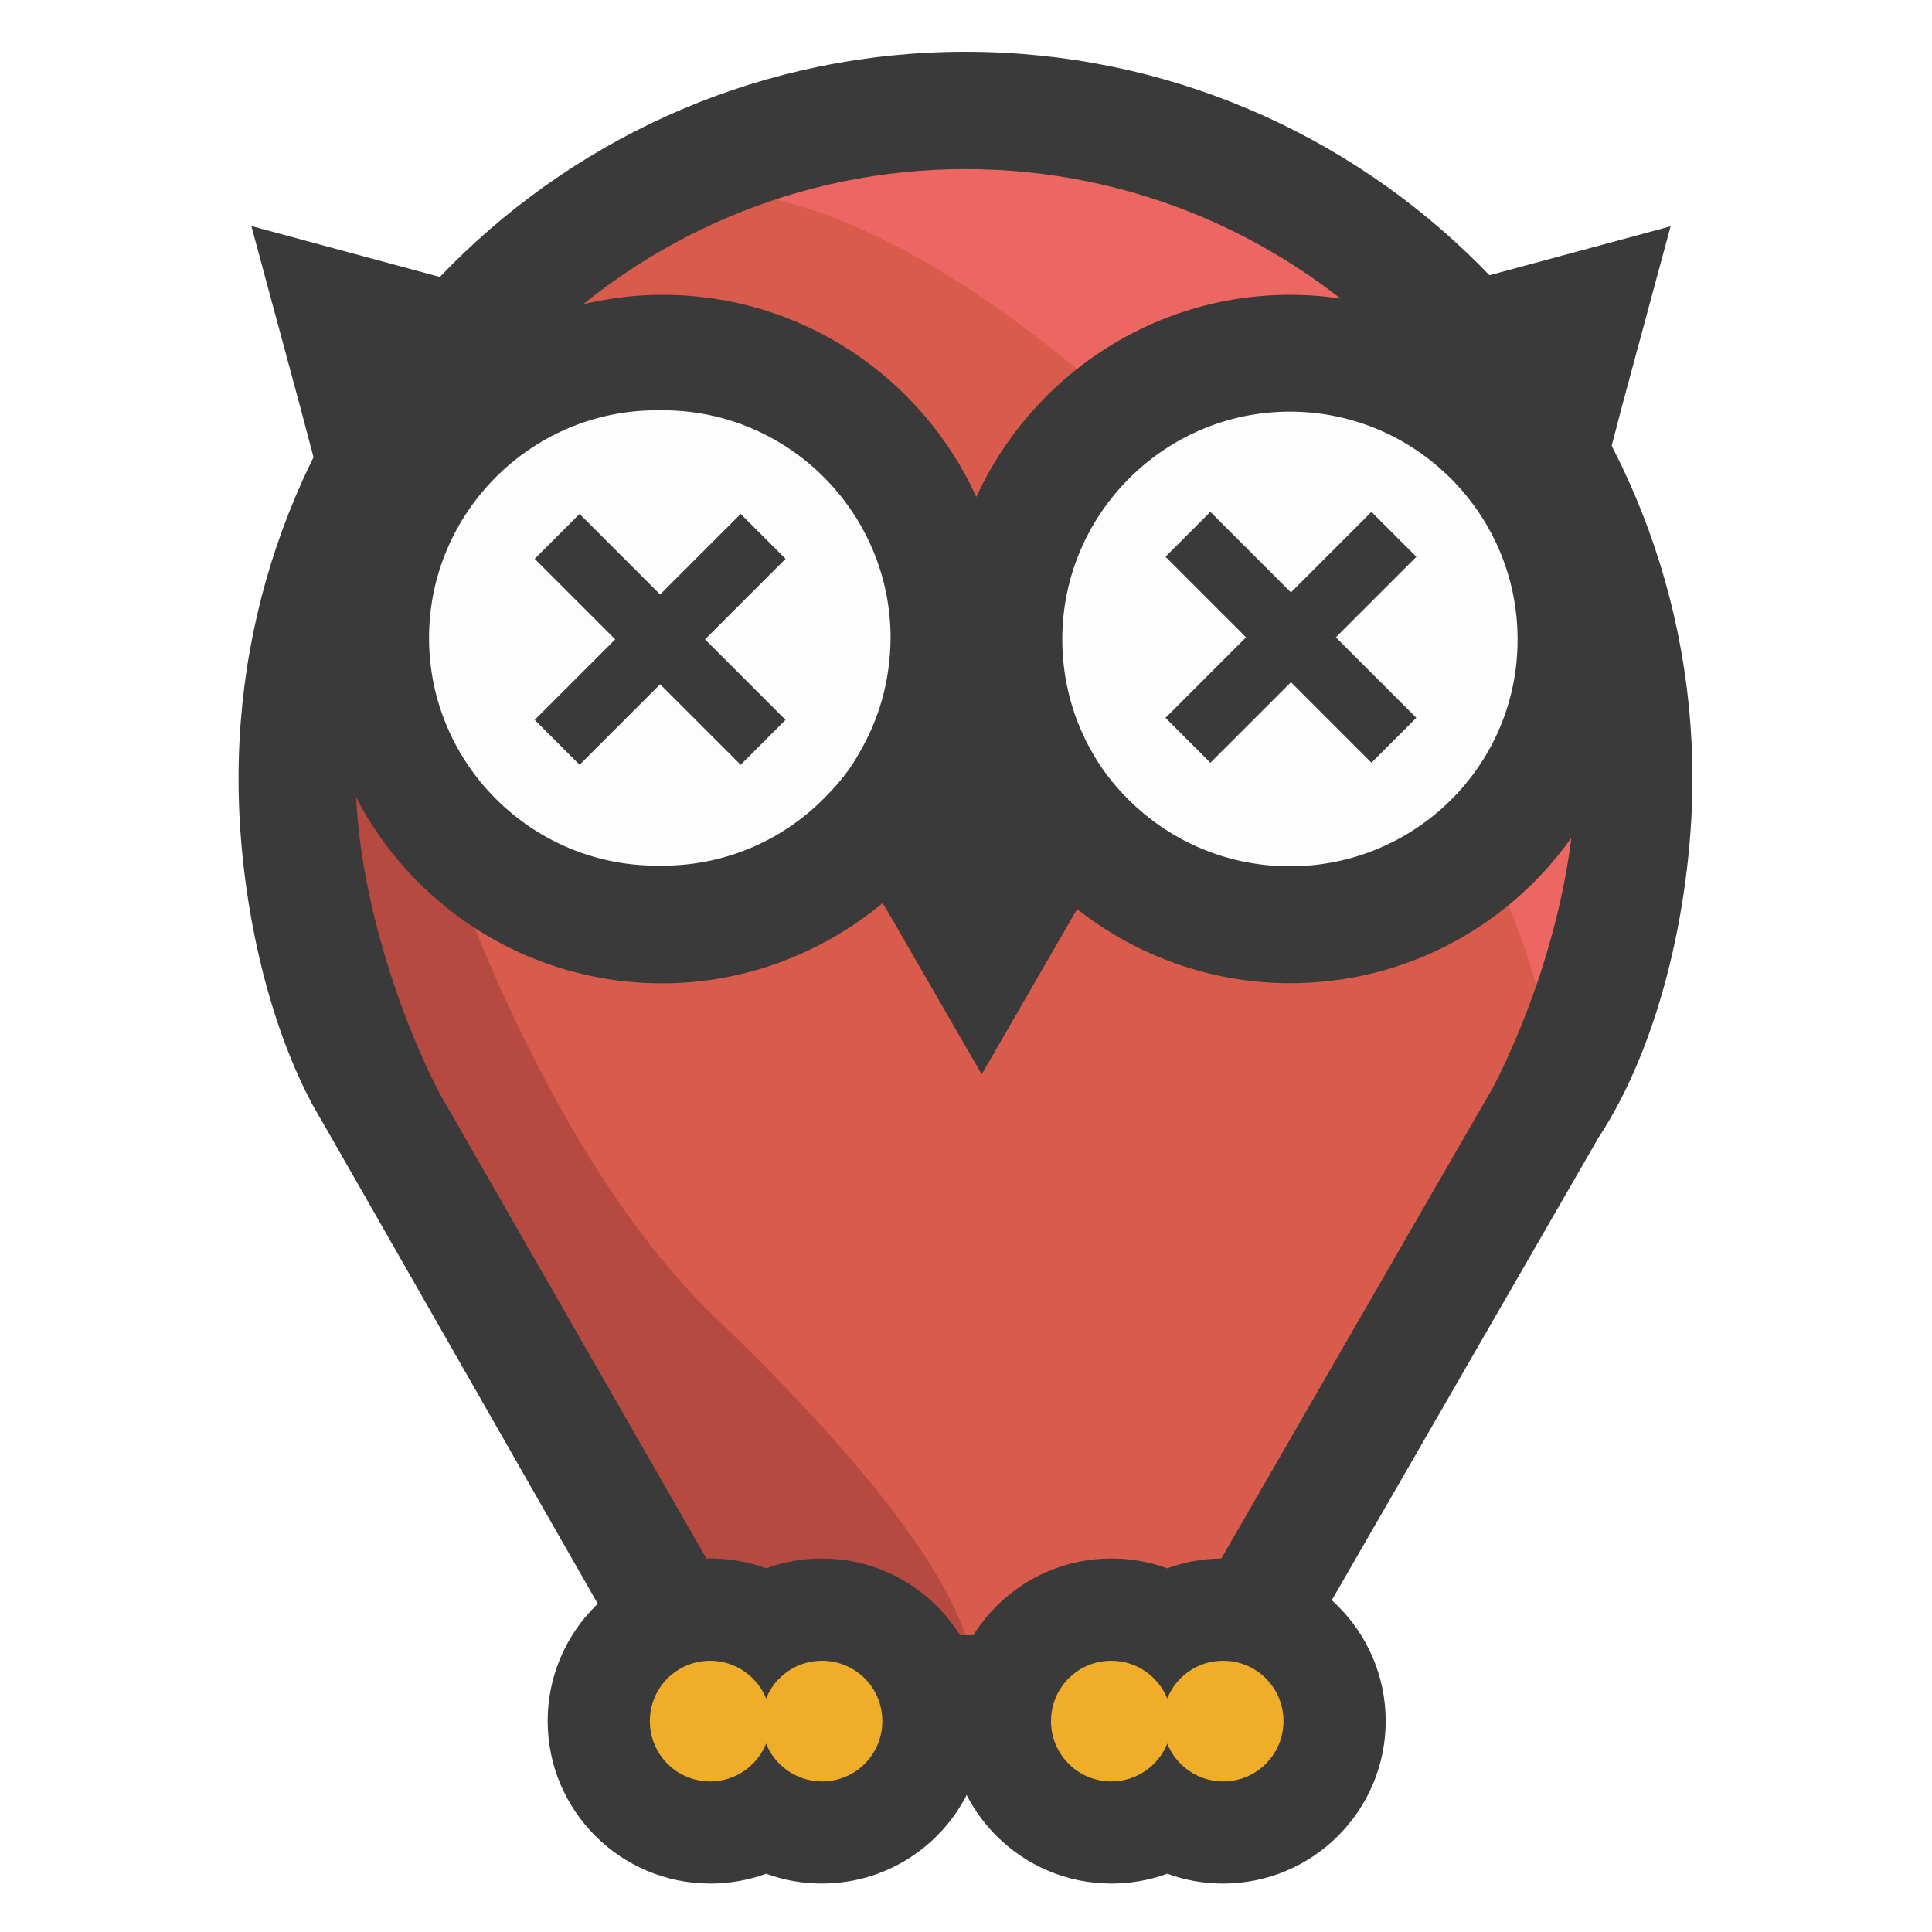
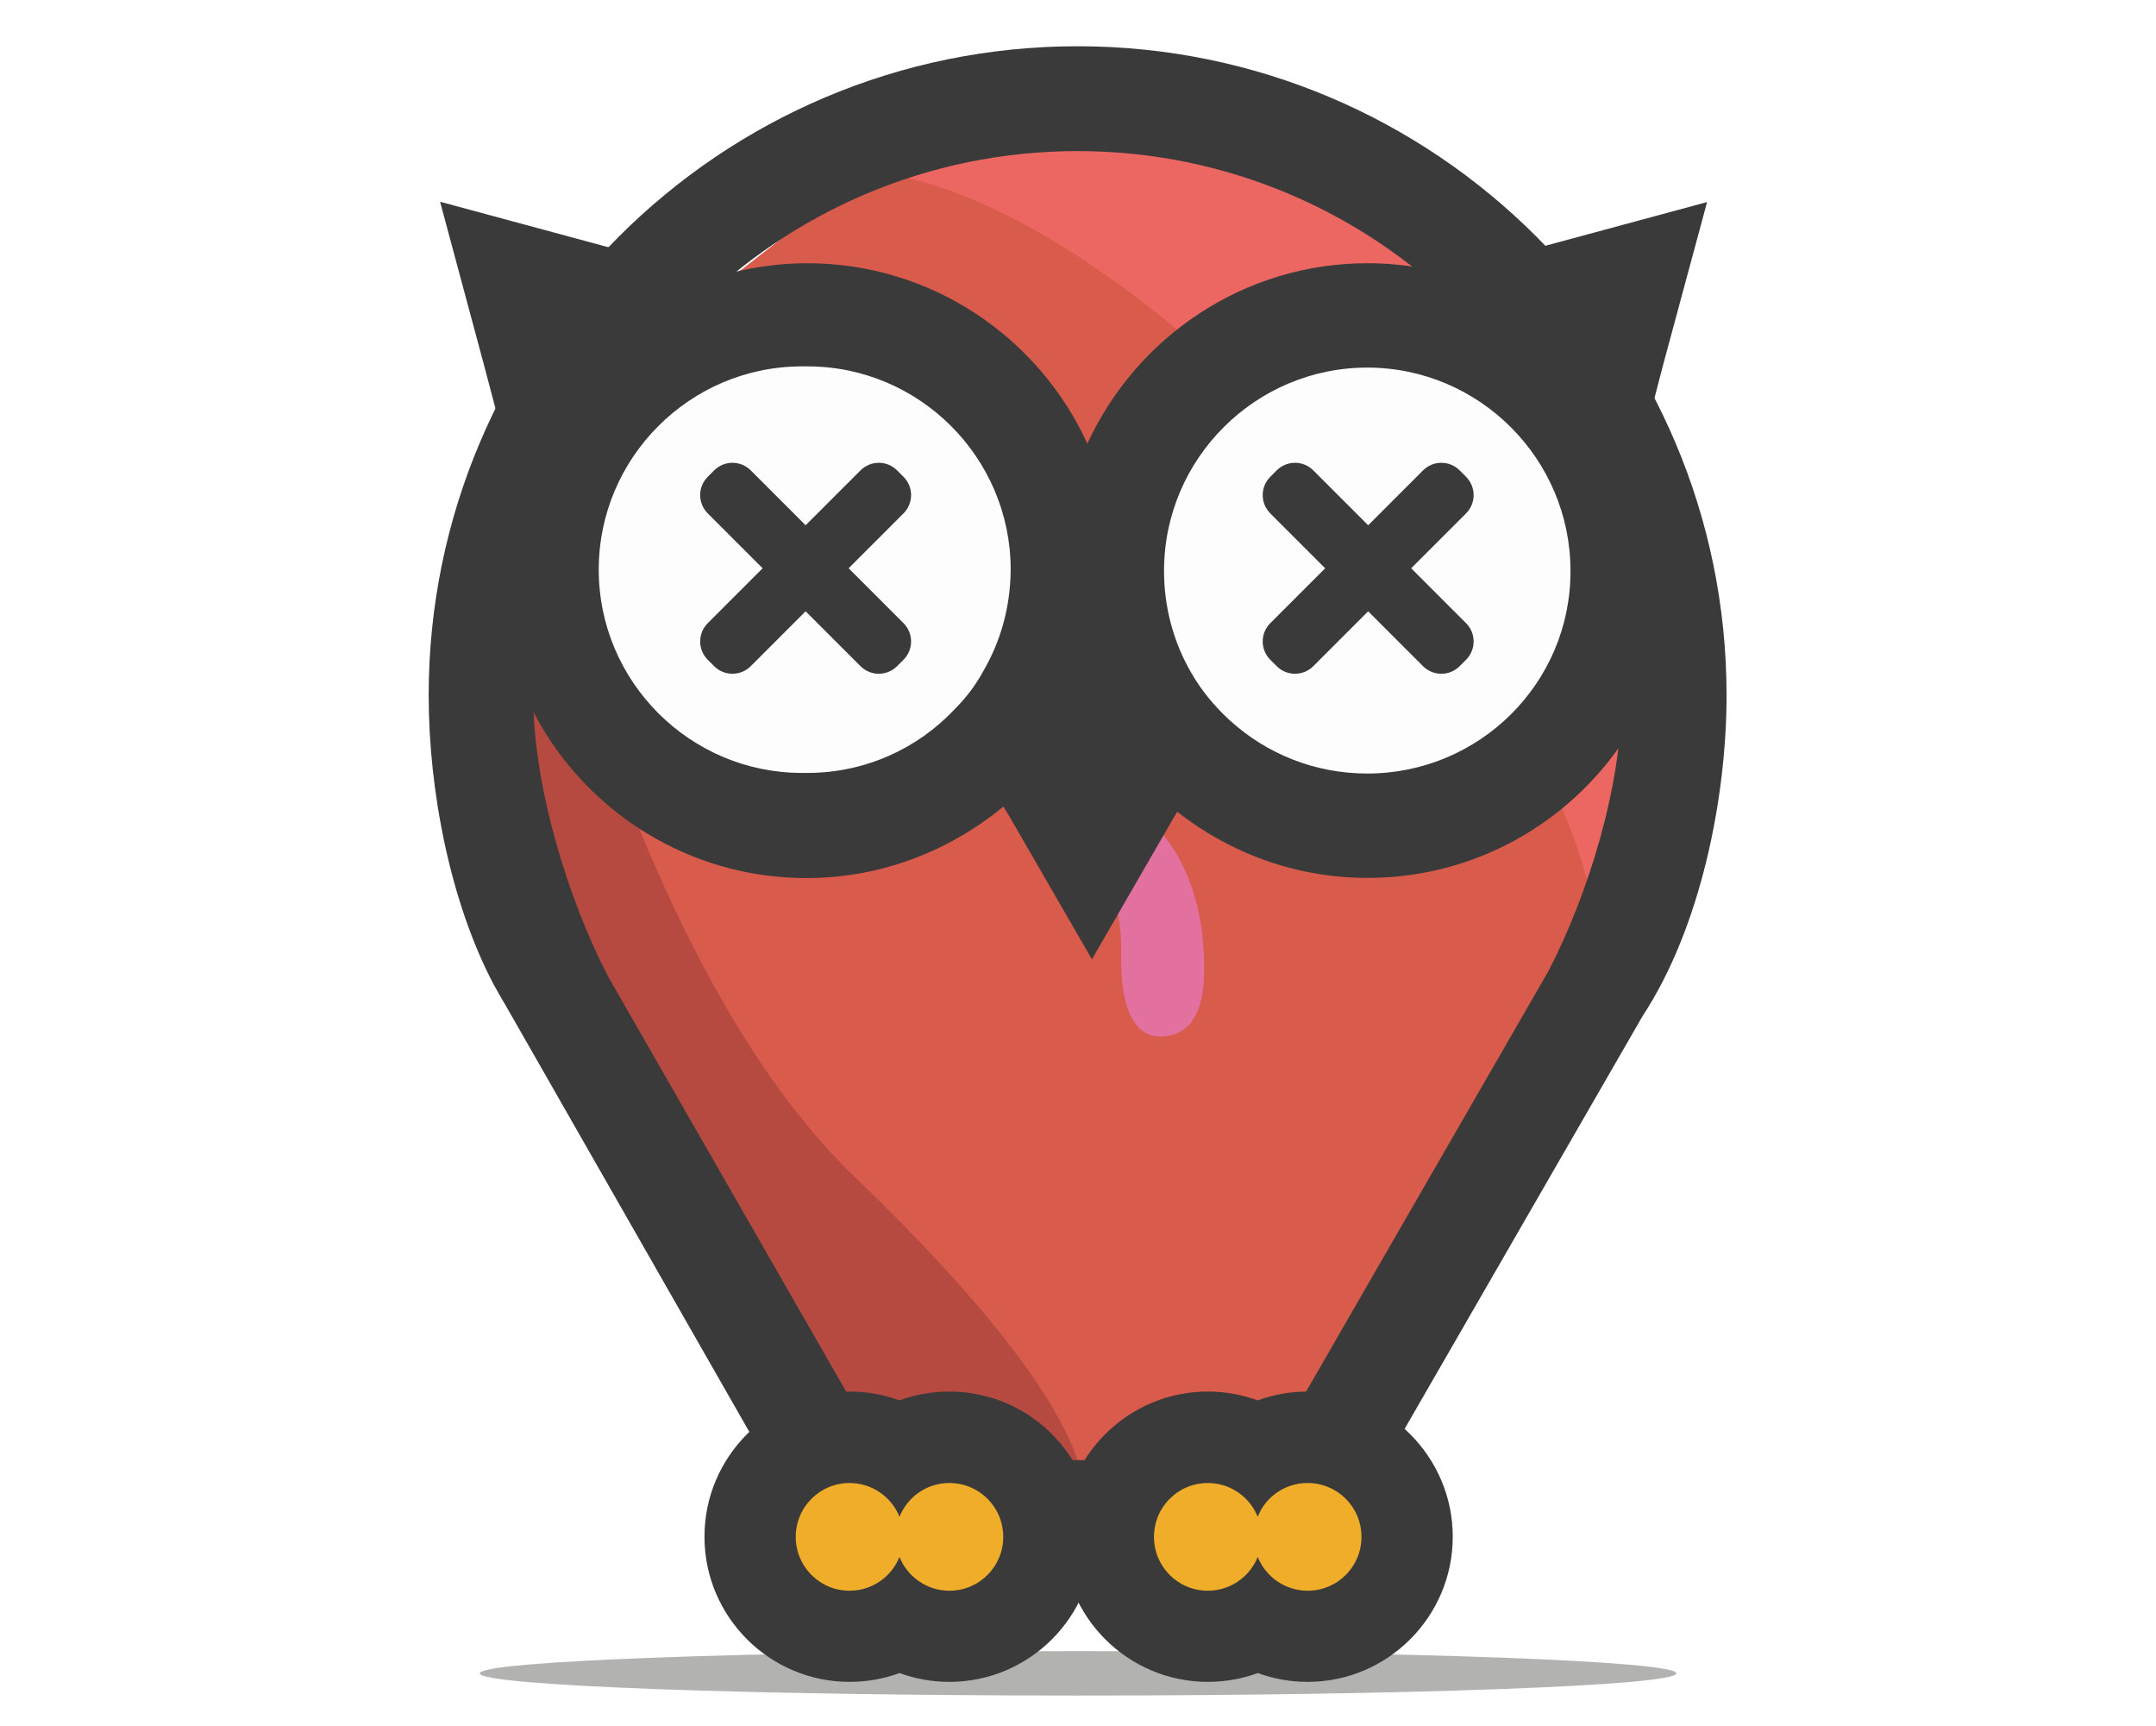
- <svg xmlns="http://www.w3.org/2000/svg" version="1.1" id="Ebene_1" x="0px" y="0px" viewBox="0 0 3000 3000" enable-background="new 0 0 3000 3000" xml:space="preserve">
-   <polygon fill="#D85B4B" points="649.3,593.2 1078.5,258.8 1416.7,169.3 1672.8,185.7 1946.9,283.1 2175,446.6 2464.5,813.4   2553.9,1233.6 2403.1,1738.9 2060.7,2299.3 1934.2,2509.4 1795.6,2539.1 1631.5,2539.1 1559.5,2619.5 1461.6,2619.5 1370.1,2578.8   1298.6,2521.6 1189.6,2517.4 1110.8,2538 1008.6,2480.9 531.8,1604.5 458.8,1107.1 581.1,658.3 " />
-   <path fill="#B64A41" d="M582.6,972.7l-123.8,391.6l489.5,964.2l162.5,209.6h222.8l173,81.5c0,0,70.9-125.9-394.8-572.6  C754.1,1704.5,582.6,972.7,582.6,972.7z" />
-   <path fill="#EC6762" d="M2140.1,377.8l334.5,484.7l79.4,486.9l-150.8,389.5c0,0,94.2-356.1-544-994.4  c-559.4-559.4-842.5-437.6-842.5-437.6l726.6-100.5L2140.1,377.8z" />
-   <circle fill="#FDFDFD" cx="1025" cy="992.8" r="366.7" />
-   <circle fill="#FDFDFD" cx="2004.6" cy="989.6" r="372" />
-   <path fill="#3B3A3A" d="M1510.3,1199.2c4.8-11.1,8.5-20.6,12.2-31.2h-24.3C1501.9,1177.5,1506.6,1188.6,1510.3,1199.2z" />
-   <path fill="#3B3A3A" d="M1672.8,1411.9c91,71.4,205.9,114.8,330.7,114.8c295.3,0,535-239.7,535-535c0-83.6-19.6-162.5-53.4-232.3  l32.8-125.9l76.2-282.1L2312,427.6l-176.8,47.1c-42.3-11.1-85.7-16.9-131.8-16.9c-215.9,0-402.2,128.6-487.4,313.8  c-84.1-184.7-270.4-313.8-487.4-313.8c-53.4,0-105.3,8.5-155.1,22.8l-201.1-53.4l-282.1-76.2l76.2,282.1l51.9,196.3  c-16.9,50.8-25.4,105.3-25.4,162.5c0,295.3,239.7,535,535,535c129.7,0,248.7-47.1,342.4-124.4l10.1,16.4l143.9,249.3l143.9-249.3  l3.7-5.8 M1334.6,1168.5c-13.2,24.3-30.2,46-49.7,65.6c-64,67.7-155.1,110.1-255.6,110.1c-1.1,0-3.7,0-4.8,0s-3.7,0-4.8,0  c-194.7,0-353.5-158.8-353.5-353.5S825,637.1,1019.8,637.1c1.1,0,3.7,0,4.8,0s3.7,0,4.8,0c194.7,0,353.5,158.8,353.5,353.5  C1382.3,1056.8,1365.3,1116.1,1334.6,1168.5z M2003,1345.2c-92.1,0-175.7-34.9-238.7-92.1c-26.5-24.3-49.7-51.9-67.7-83.6  c-30.2-51.9-47.1-112.7-47.1-176.8c0-194.7,158.8-353.5,353.5-353.5s353.5,158.8,353.5,353.5C2357,1187.5,2198.3,1345.2,2003,1345.2  z" />
-   <path fill="#3B3A3A" d="M2628,1209.2c0-622.3-505.9-1128.8-1128.8-1128.8c-622.3,0-1128.8,505.9-1128.8,1128.8  c0,165.6,37.6,360.4,113.8,504.3l0,0l3.7,6.4c5.3,9.5,10.6,19.1,16.4,28.6l547.7,958.4c0,0,329.2,59.8,446.6,59.8  c104.3,0,441.3-59.8,441.3-59.8l541.9-939.8l0,0C2582.5,1614,2628,1388.6,2628,1209.2z M1827.8,2539.1h-662.6l-482.6-841.4l0,0  c-69.3-133.4-130.2-330.7-130.2-488.4c0-521.8,424.9-946.7,946.7-946.7s946.7,424.9,946.7,946.7c0,158.2-58.2,345-127,478.4  L1827.8,2539.1z" />
-   <g>
-     <path fill="#EFAD2A" d="M1899.3,2845.5c-31.2,0-60.9-8.5-86.8-23.3c-25.9,14.8-55.6,23.3-86.8,23.3c-95.3,0-173-77.8-173-173   s77.8-173,173-173c31.2,0,60.9,8.5,86.8,23.3c25.9-14.8,55.6-23.3,86.8-23.3c95.3,0,173,77.8,173,173S1994.5,2845.5,1899.3,2845.5z   " />
+ <svg xmlns="http://www.w3.org/2000/svg" version="1.1" x="0px" y="0px" viewBox="0 0 1417.3 1133.9" enable-background="new 0 0 1417.3 1133.9" xml:space="preserve">
+   <g id="Ebene_2_1_">
+     <ellipse fill="#B2B2B1" cx="708.7" cy="1099.8" rx="393.3" ry="14.6" />
+   </g>
+   <g id="Ebene_1">
+     <polygon fill="#D85B4B" points="413.1,235.2 575.3,108.8 703.2,75 800,81.2 903.6,118 989.8,179.8 1099.2,318.4 1133,477.3    1076,668.2 946.6,880 898.8,959.5 846.4,970.7 784.4,970.7 757.1,1001.1 720.1,1001.1 685.6,985.7 658.5,964.1 617.3,962.5    587.6,970.3 548.9,948.7 368.7,617.4 341.1,429.4 387.3,259.8  " />
+     <path fill="#B64A41" d="M361.9,367.6l-46.8,148l185,364.4l61.4,79.2h84.2l65.4,30.8c0,0,26.8-47.6-149.2-216.4   C426.7,644.2,361.9,367.6,361.9,367.6z" />
+     <path fill="#EC6762" d="M950.6,142.8L1077,326l30,184l-57,147.2c0,0,35.6-134.6-205.6-375.8C633,70,526,116,526,116l274.6-38   L950.6,142.8z" />
+     <circle fill="#FDFDFD" cx="529.6" cy="373.5" r="138.6" />
+     <path fill="#E271A0" d="M762.5,681.2L762.5,681.2c-25.6,0-25.8-41.3-25.5-56.3c1-56.1-38.4-86.7-38.4-86.7c0-8.9,36-10.9,47.3-10.9   h9.9c11.3,0-5-0.8-5,8.2c0,0,40.7,25.5,40.8,100.4C791.8,659.9,785.8,681.2,762.5,681.2z" />
+     <circle fill="#FDFDFD" cx="899.4" cy="374" r="140.6" />
+     <path fill="#3B3A3A" d="M712.6,453.2c1.8-4.2,3.2-7.8,4.6-11.8H708C709.4,445,711.2,449.2,712.6,453.2z" />
+     <path fill="#3B3A3A" d="M1135,457c0-235.2-191.2-426.6-426.6-426.6c-235.2,0-426.6,191.2-426.6,426.6c0,62.6,14.2,136.2,43,190.6   l0,0l1.4,2.4c2,3.6,4,7.2,6.2,10.8l207,362.2c0,0,124.4,22.6,168.8,22.6c39.4,0,166.8-22.6,166.8-22.6l204.8-355.2l0,0   C1117.8,610,1135,524.8,1135,457z M832.6,959.7H582.1l-182.4-318l0,0c-26.2-50.4-49.2-125-49.2-184.6   c0-197.2,160.6-357.8,357.8-357.8s357.8,160.6,357.8,357.8c0,59.8-22,130.4-48,180.8L832.6,959.7z" />
    <g>
-       <path fill="#3B3A3A" d="M1899.3,2578.8c51.9,0,93.7,41.8,93.7,93.7c0,51.9-41.8,93.7-93.7,93.7c-39.2,0-73-24.3-86.8-58.7    c-13.8,34.4-47.6,58.7-86.8,58.7c-51.9,0-93.7-41.8-93.7-93.7c0-51.9,41.8-93.7,93.7-93.7c39.2,0,73,24.3,86.8,58.7    C1826.2,2603.1,1859.6,2578.8,1899.3,2578.8 M1899.3,2420c-30.2,0-59.8,5.3-86.8,15.3c-27.5-10.1-56.6-15.3-86.8-15.3    c-139.2,0-252.4,113.2-252.4,252.4s113.2,252.4,252.4,252.4c30.2,0,59.8-5.3,86.8-15.3c27.5,10.1,56.6,15.3,86.8,15.3    c139.2,0,252.4-113.2,252.4-252.4C2151.7,2533.3,2038.5,2420,1899.3,2420L1899.3,2420z" />
+       <path fill="#EFAD2A" d="M859.6,1075.5c-11.8,0-23-3.2-32.8-8.8c-9.8,5.6-21,8.8-32.8,8.8c-36,0-65.4-29.4-65.4-65.4    s29.4-65.4,65.4-65.4c11.8,0,23,3.2,32.8,8.8c9.8-5.6,21-8.8,32.8-8.8c36,0,65.4,29.4,65.4,65.4S895.6,1075.5,859.6,1075.5z" />
+       <g>
+         <path fill="#3B3A3A" d="M859.6,974.7c19.6,0,35.4,15.8,35.4,35.4c0,19.6-15.8,35.4-35.4,35.4c-14.8,0-27.6-9.2-32.8-22.2     c-5.2,13-18,22.2-32.8,22.2c-19.6,0-35.4-15.8-35.4-35.4c0-19.6,15.8-35.4,35.4-35.4c14.8,0,27.6,9.2,32.8,22.2     C831.9,983.9,844.6,974.7,859.6,974.7 M859.6,914.6c-11.4,0-22.6,2-32.8,5.8c-10.4-3.8-21.4-5.8-32.8-5.8     c-52.6,0-95.4,42.8-95.4,95.4c0,52.6,42.8,95.4,95.4,95.4c11.4,0,22.6-2,32.8-5.8c10.4,3.8,21.4,5.8,32.8,5.8     c52.6,0,95.4-42.8,95.4-95.4C955,957.5,912.2,914.6,859.6,914.6L859.6,914.6z" />
+       </g>
+     </g>
+     <g>
+       <path fill="#EFAD2A" d="M624.1,1075.5c-11.8,0-23-3.2-32.8-8.8c-9.8,5.6-21,8.8-32.8,8.8c-36,0-65.4-29.4-65.4-65.4    s29.4-65.4,65.4-65.4c11.8,0,23,3.2,32.8,8.8c9.8-5.6,21-8.8,32.8-8.8c36,0,65.4,29.4,65.4,65.4S660.2,1075.5,624.1,1075.5z" />
+       <g>
+         <path fill="#3B3A3A" d="M624.1,974.7c19.6,0,35.4,15.8,35.4,35.4c0,19.6-15.8,35.4-35.4,35.4c-14.8,0-27.6-9.2-32.8-22.2     c-5.2,13-18,22.2-32.8,22.2c-19.6,0-35.4-15.8-35.4-35.4c0-19.6,15.8-35.4,35.4-35.4c14.8,0,27.6,9.2,32.8,22.2     C596.6,983.9,609.1,974.7,624.1,974.7 M624.1,914.6c-11.4,0-22.6,2-32.8,5.8c-10.4-3.8-21.4-5.8-32.8-5.8     c-52.6,0-95.4,42.8-95.4,95.4c0,52.6,42.8,95.4,95.4,95.4c11.4,0,22.6-2,32.8-5.8c10.4,3.8,21.4,5.8,32.8,5.8     c52.6,0,95.4-42.8,95.4-95.4C719.5,957.5,676.8,914.6,624.1,914.6L624.1,914.6z" />
+       </g>
+     </g>
+     <g display="none">
+       <circle display="inline" fill="#D3B741" cx="589.6" cy="375.2" r="77.2" />
+       <circle display="inline" fill="#3B3A3A" cx="619.8" cy="375.2" r="31.6" />
+       <circle display="inline" fill="#FDFDFD" cx="627.5" cy="367.4" r="14.2" />
+     </g>
+     <g id="Ebene_3" display="none">
+       <polygon display="inline" fill="#5F7A92" points="1623.2,60.8 1833.6,-103.2 1999.6,-147.2 2125.2,-139.2 2259.6,-91.2     2371.7,-11.2 2513.7,168.8 2557.6,374.8 2483.6,622.8 2315.6,897.9 2253.7,1000.9 2185.4,1015.4 2105,1015.4 2069.6,1054.9     2021.6,1054.9 1976.6,1034.8 1941.6,1006.9 1888,1004.9 1849.6,1014.8 1799.4,986.8 1565.6,556.8 1529.6,312.8 1589.6,92.8   " />
+       <path display="inline" fill="#3E5464" d="M1590.4,246.8l-60.8,192L1769.8,912l79.8,102.8h109.2l84.8,40c0,0,34.8-61.8-193.6-280.8    C1674.6,605.8,1590.4,246.8,1590.4,246.8z" />
+       <path display="inline" fill="#709DBD" d="M2354.5-45l164.2,237.8l38.8,238.8l-74,191.2c0,0,46.2-174.8-266.8-487.8    c-274.5-274.6-413.5-214.6-413.5-214.6l356.6-49.4L2354.5-45z" />
+       <circle display="inline" fill="#FDFDFD" cx="1807.4" cy="256.6" r="180" />
+       <circle display="inline" fill="#FDFDFD" cx="2288.1" cy="255.2" r="182.6" />
+       <g display="inline">
+         <g>
+           <path fill="#3B3A3A" d="M2045.6,358c-16,37.4-39.8,70-70,96.2l6.6,10.6l70.6,122.4l70.6-122.4l1.8-3      C2090.6,434.6,2063.4,399,2045.6,358z" />
+           <path fill="#3B3A3A" d="M2045.6,358c2.4-5.4,4.2-10,6-15.4h-11.8C2041.4,347.4,2043.8,352.6,2045.6,358z" />
+         </g>
+       </g>
+       <path display="inline" fill="#3B3A3A" d="M2539.8,79.4L2577.3-59l-138.4,37.4L2352,1.6c-20.8-5.4-42.2-8.4-64.8-8.4    c-105.8,0-197.4,63.2-239,153.8C2007,56.4,1915.4-6.6,1809-6.6c-26.2,0-51.6,4.2-76,11.2l-98.6-26.2L1496-59l37.4,138.4l25.6,96.2    c-8.4,25-12.4,51.6-12.4,79.6c0,145,117.6,262.6,262.6,262.6c65.4,0,125.4-24.4,171.6-64.2c28.6-24.6,52-55.2,67.4-90    c17.4,38.4,44.2,71.8,76.8,97.8c44.6,35,101,56.4,162.2,56.4c145,0,262.6-117.6,262.6-262.6c0-41-9.6-79.6-26.2-114L2539.8,79.4z     M1959.4,342c-6.6,11.8-14.8,22.6-24.4,32c-31.4,33.2-76,54-125.4,54c-0.6,0-1.8,0-2.4,0s-1.8,0-2.4,0    c-95.6,0-173.4-77.8-173.4-173.4s77.8-173.4,173.4-173.4c0.6,0,1.8,0,2.4,0s1.8,0,2.4,0c95.6,0,173.4,77.8,173.4,173.4    C1982.6,287.4,1974.2,316.4,1959.4,342z M2048.2,159.6c0,0.2,0.2,0.4,0.2,0.6C2048.4,160,2048.2,159.8,2048.2,159.6L2048.2,159.6z     M2287.3,428.8c-45.2,0-86.2-17.2-117-45.2c-13-11.8-24.4-25.6-33.2-41c-14.8-25.6-23.2-55.2-23.2-86.8    c0-95.6,77.8-173.4,173.4-173.4c95.6,0,173.4,77.8,173.4,173.4S2383,428.8,2287.3,428.8z" />
+       <path display="inline" fill="#3B3A3A" d="M2593.9,362.8c0-305.4-248.4-553.6-553.6-553.6s-553.6,248.2-553.6,553.6    c0,81.2,18.6,176.8,55.6,247.6h-0.2l1.8,3c2.6,4.8,5.2,9.4,8,13.8l268.6,470.2c0,0,161.4,29.2,219.2,29.2    c51.2,0,216.6-29.2,216.6-29.2l266.2-460.8l0,0C2571.7,561.4,2593.9,450.8,2593.9,362.8z M2201.2,1015.4h-325l-236.8-413l0,0    c-34-65.2-63.8-162.2-63.8-239.6c0-256,208.6-464.6,464.6-464.6s464.6,208.6,464.6,464.7c0,77.4-28.4,169.2-62.4,234.6    L2201.2,1015.4z" />
+       <g display="inline">
+         <path fill="#ECE42D" d="M2236.2,1156.9c-15.6,0-30.4-4.6-42.6-13c-12.2,8.4-27,13-42.6,13c-42,0-76-34-76-76s34-76,76-76     c15.6,0,30.4,4.6,42.6,13c12.2-8.4,27-13,42.6-13c42,0,76,34,76,76C2312.2,1122.9,2278.2,1156.9,2236.2,1156.9z" />
+         <g>
+           <path fill="#3B3A3A" d="M2236.2,1034.8c25.4,0,46,20.6,46,46s-20.6,46-46,46c-19.2,0-35.8-11.8-42.6-28.8      c-6.8,16.8-23.4,28.8-42.6,28.8c-25.4,0-46-20.6-46-46s20.6-46,46-46c19.2,0,35.8,11.8,42.6,28.8      C2200.4,1046.7,2217,1034.8,2236.2,1034.8 M2236.2,974.9c-15,0-29.4,3.2-42.6,8.8c-13.2-5.8-27.6-8.8-42.6-8.8      c-58.4,0-106,47.6-106,106c0,58.4,47.6,106,106,106c15,0,29.4-3.2,42.6-8.8c13.2,5.8,27.6,8.8,42.6,8.8c58.4,0,106-47.6,106-106      C2342.2,1022.3,2294.6,974.9,2236.2,974.9L2236.2,974.9z" />
+         </g>
+       </g>
+       <g display="inline">
+         <path fill="#ECE42D" d="M1930.6,1156.9c-15.6,0-30.4-4.6-42.6-13c-12.2,8.4-27,13-42.6,13c-42,0-76-34-76-76s34-76,76-76     c15.6,0,30.4,4.6,42.6,13c12.2-8.4,27-13,42.6-13c42,0,76,34,76,76S1972.6,1156.9,1930.6,1156.9z" />
+         <g>
+           <path fill="#3B3A3A" d="M1930.6,1034.8c25.4,0,46,20.6,46,46s-20.6,46-46,46c-19.2,0-35.8-11.8-42.6-28.8      c-6.8,16.8-23.4,28.8-42.6,28.8c-25.4,0-46-20.6-46-46s20.6-46,46-46c19.2,0,35.8,11.8,42.6,28.8      C1894.8,1046.7,1911.4,1034.8,1930.6,1034.8 M1930.6,974.9c-15,0-29.4,3.2-42.6,8.8c-13.2-5.8-27.6-8.8-42.6-8.8      c-58.4,0-106,47.6-106,106c0,58.4,47.6,106,106,106c15,0,29.4-3.2,42.6-8.8c13.2,5.8,27.6,8.8,42.6,8.8c58.4,0,106-47.6,106-106      C2036.6,1022.3,1989.2,974.9,1930.6,974.9L1930.6,974.9z" />
+         </g>
+       </g>
+       <circle display="inline" fill="#5F7A92" cx="1807.4" cy="256.6" r="100.2" />
+       <circle display="inline" fill="#5F7A92" cx="2288.1" cy="255.2" r="100.2" />
+       <circle display="inline" fill="#3B3A3A" cx="1807.4" cy="256.6" r="41" />
+       <circle display="inline" fill="#FDFDFD" cx="1817.4" cy="246.6" r="18.4" />
+       <circle display="inline" fill="#3B3A3A" cx="2288.1" cy="255.2" r="41" />
+       <circle display="inline" fill="#FDFDFD" cx="2298" cy="245.2" r="18.4" />
+     </g>
+     <g id="Ebene_4" display="none">
+       <polygon display="inline" fill="#D85B4B" points="1651.2,280.4 1861.6,116.4 2027.6,72.4 2153.2,80.4 2287.6,128.4 2399.7,208.4     2541.7,388.4 2585.7,594.4 2511.6,842.5 2343.6,1117.5 2281.6,1220.4 2213.4,1235.1 2133.1,1235.1 2097.6,1274.5 2049.6,1274.5     2004.6,1254.5 1969.6,1226.5 1916,1224.5 1877.6,1234.5 1827.4,1206.5 1593.6,776.4 1557.6,532.4 1617.6,312.4   " />
+       <path display="inline" fill="#B64A41" d="M1618.4,466.4l-60.8,192l240.2,473.2l79.8,102.8h109.2l84.8,40    c0,0,34.8-61.8-193.6-280.8C1702.6,825.5,1618.4,466.4,1618.4,466.4z" />
+       <path display="inline" fill="#EC6762" d="M2382.7,174.6l164.2,237.8l38.8,238.8l-74,191.2c0,0,46.2-174.8-266.8-487.8    C1970.2,80.2,1831.2,140,1831.2,140l356.6-49.4L2382.7,174.6z" />
+       <circle display="inline" fill="#FDFDFD" cx="1835.4" cy="476.2" r="180" />
+       <circle display="inline" fill="#FDFDFD" cx="2316.1" cy="474.8" r="182.6" />
+       <g display="inline">
+         <g>
+           <path fill="#3B3A3A" d="M2073.6,577.6c-16,37.4-39.8,70-70,96.2l6.6,10.6l70.6,122.4l70.6-122.4l1.8-3      C2118.7,654.2,2091.4,618.6,2073.6,577.6z" />
+           <path fill="#3B3A3A" d="M2073.6,577.6c2.4-5.4,4.2-10,6-15.4h-11.8C2069.4,567,2071.8,572.4,2073.6,577.6z" />
+         </g>
+       </g>
+       <path display="inline" fill="#3B3A3A" d="M2567.9,299l37.4-138.4L2466.9,198l-86.8,23.2c-20.8-5.4-42.2-8.4-64.8-8.4    c-105.8,0-197.4,63.2-239,153.8c-41.2-90.6-132.8-153.8-239.2-153.8c-26.2,0-51.6,4.2-76,11.2l-98.6-26L1524,160.6l37.4,138.4    l25.6,96.2c-8.4,25-12.4,51.6-12.4,79.6c0,145,117.6,262.6,262.6,262.6c65.4,0,125.4-24.4,171.6-64.2c28.6-24.6,52-55.2,67.4-90    c17.4,38.4,44.2,71.8,76.8,97.8c44.6,35,101,56.4,162.2,56.4c145,0,262.6-117.6,262.6-262.6c0-41-9.6-79.6-26.2-114L2567.9,299z     M1987.4,561.6c-6.6,11.8-14.8,22.6-24.4,32c-31.4,33.2-76,54-125.4,54c-0.6,0-1.8,0-2.4,0c-0.6,0-1.8,0-2.4,0    c-95.6,0-173.4-77.8-173.4-173.4s77.8-173.4,173.4-173.4c0.6,0,1.8,0,2.4,0c0.6,0,1.8,0,2.4,0c95.6,0,173.4,77.8,173.4,173.4    C2010.6,507,2002.2,536,1987.4,561.6z M2076.2,379.2c0,0.2,0.2,0.4,0.2,0.6C2076.4,379.6,2076.4,379.4,2076.2,379.2L2076.2,379.2z     M2315.5,648.4c-45.2,0-86.2-17.2-117-45.2c-13-11.8-24.4-25.6-33.2-41c-14.8-25.6-23.2-55.2-23.2-86.8    c0-95.6,77.8-173.4,173.4-173.4c95.6,0,173.4,77.8,173.4,173.4S2411,648.4,2315.5,648.4z" />
+       <path display="inline" fill="#3B3A3A" d="M2621.9,582.4c0-305.4-248.4-553.6-553.6-553.6S1514.6,277,1514.6,582.4    c0,81.2,18.6,176.8,55.6,247.6h-0.2l1.8,3c2.6,4.8,5.2,9.4,8,13.8l268.6,470.2c0,0,161.4,29.2,219.2,29.2    c51.2,0,216.6-29.2,216.6-29.2l266.2-460.8l0,0C2599.7,781,2621.9,670.5,2621.9,582.4z M2229.2,1235.1h-325l-236.8-413l0,0    c-34-65.2-63.8-162.2-63.8-239.6c0-256,208.6-464.6,464.6-464.6s464.6,208.6,464.6,464.6c0,77.4-28.4,169.2-62.4,234.6    L2229.2,1235.1z" />
+       <g display="inline">
+         <path fill="#ECE42D" d="M2264.2,1376.5c-15.6,0-30.4-4.6-42.6-13c-12.2,8.4-27,13-42.6,13c-42,0-76-34-76-76c0-42,34-76,76-76     c15.6,0,30.4,4.6,42.6,13c12.2-8.4,27-13,42.6-13c42,0,76,34,76,76C2340.2,1342.5,2306.2,1376.5,2264.2,1376.5z" />
+         <g>
+           <path fill="#3B3A3A" d="M2264.2,1254.5c25.4,0,46,20.6,46,46s-20.6,46-46,46c-19.2,0-35.8-11.8-42.6-28.8      c-6.8,16.8-23.4,28.8-42.6,28.8c-25.4,0-46-20.6-46-46s20.6-46,46-46c19.2,0,35.8,11.8,42.6,28.8      C2228.4,1266.3,2245,1254.5,2264.2,1254.5 M2264.2,1194.4c-15,0-29.4,3.2-42.6,8.8c-13.2-5.8-27.6-8.8-42.6-8.8      c-58.4,0-106,47.6-106,106s47.6,106,106,106c15,0,29.4-3.2,42.6-8.8c13.2,5.8,27.6,8.8,42.6,8.8c58.4,0,106-47.6,106-106      S2322.9,1194.4,2264.2,1194.4L2264.2,1194.4z" />
+         </g>
+       </g>
+       <g display="inline">
+         <path fill="#ECE42D" d="M1958.6,1376.5c-15.6,0-30.4-4.6-42.6-13c-12.2,8.4-27,13-42.6,13c-42,0-76-34-76-76c0-42,34-76,76-76     c15.6,0,30.4,4.6,42.6,13c12.2-8.4,27-13,42.6-13c42,0,76,34,76,76C2034.6,1342.5,2000.6,1376.5,1958.6,1376.5z" />
+         <g>
+           <path fill="#3B3A3A" d="M1958.6,1254.5c25.4,0,46,20.6,46,46s-20.6,46-46,46c-19.2,0-35.8-11.8-42.6-28.8      c-6.8,16.8-23.4,28.8-42.6,28.8c-25.4,0-46-20.6-46-46s20.6-46,46-46c19.2,0,35.8,11.8,42.6,28.8      C1923,1266.3,1939.4,1254.5,1958.6,1254.5 M1958.6,1194.4c-15,0-29.4,3.2-42.6,8.8c-13.2-5.8-27.6-8.8-42.6-8.8      c-58.4,0-106,47.6-106,106s47.6,106,106,106c15,0,29.4-3.2,42.6-8.8c13.2,5.8,27.6,8.8,42.6,8.8c58.4,0,106-47.6,106-106      S2017.2,1194.4,1958.6,1194.4L1958.6,1194.4z" />
+         </g>
+       </g>
+       <circle display="inline" fill="#D85B4B" cx="1835.4" cy="476.2" r="100.2" />
+       <circle display="inline" fill="#D85B4B" cx="2316.1" cy="474.8" r="100.2" />
+       <circle display="inline" fill="#3B3A3A" cx="1835.4" cy="476.2" r="41" />
+       <circle display="inline" fill="#FDFDFD" cx="1845.4" cy="466.2" r="18.4" />
+       <circle display="inline" fill="#3B3A3A" cx="2316.1" cy="474.8" r="41" />
+       <circle display="inline" fill="#FDFDFD" cx="2326" cy="464.8" r="18.4" />
+     </g>
+     <g id="Ebene_2" display="none">
+       <circle display="inline" fill="#EC6762" cx="528.9" cy="375.4" r="138.8" />
+       <circle display="inline" fill="#EC6762" cx="899.6" cy="374.2" r="140.8" />
+       <path display="inline" fill="#3B3A3A" d="M1093.8,238.6l28.8-106.6l-106.8,28.8L949,178.6c-16-4.2-32.6-6.4-50-6.4    c-81.6,0-152.2,48.8-184.4,118.6c-31.8-70-102.4-118.6-184.4-118.6c-20.2,0-39.8,3.2-58.6,8.8l-76-20.2L288.8,132l29,106.6    l19.6,74.2c-6.4,19.2-9.6,39.8-9.6,61.4c0,111.8,90.8,202.4,202.4,202.4c50.4,0,96.6-18.8,132.4-49.4c22-19,40-42.6,52-69.4    c13.4,29.6,34,55.4,59.4,75.4c34.4,27,77.8,43.6,125,43.6c111.8,0,202.4-90.8,202.4-202.4c0-31.6-7.4-61.4-20.2-88L1093.8,238.6z     M646.1,441.2c-5,9.2-11.4,17.4-18.8,24.8c-24.2,25.6-58.6,41.6-96.6,41.6c-0.4,0-1.4,0-1.8,0c-0.4,0-1.4,0-1.8,0    c-73.8,0-133.8-60-133.8-133.8S453.4,240,527.1,240c0.4,0,1.4,0,1.8,0c0.4,0,1.4,0,1.8,0c73.8,0,133.8,60,133.8,133.8    C663.9,399,657.6,421.4,646.1,441.2z M714.6,300.4c0,0.2,0.2,0.4,0.2,0.6C714.7,300.8,714.7,300.6,714.6,300.4L714.6,300.4z     M899,508c-34.8,0-66.4-13.2-90.2-34.8c-10-9.2-18.8-19.6-25.6-31.6c-11.4-19.6-17.8-42.6-17.8-66.8c0-73.8,60-133.8,133.8-133.8    s133.8,60,133.8,133.8C1032.8,448.6,972.8,508,899,508z" />
+       <rect x="358.1" y="352.6" display="inline" fill="#3B3A3A" width="324" height="52.4" />
+       <rect x="724.6" y="352.6" display="inline" fill="#3B3A3A" width="324" height="52.4" />
+     </g>
+     <path fill="#3B3A3A" d="M774,533.6c34.4,27,77.8,43.4,125,43.4c111.6,0,202.2-90.6,202.2-202.2c0-31.6-7.4-61.4-20.2-87.8   l12.4-47.6l28.8-106.6l-106.6,28.8l-66.8,17.8c-16-4.2-32.4-6.4-49.8-6.4c-81.6,0-152,48.6-184.2,118.6   C682.9,221.8,612.5,173,530.5,173c-20.2,0-39.8,3.2-58.6,8.6l-76-20.2l-106.6-28.8L318,239.3l19.6,74.2   c-6.4,19.2-9.6,39.8-9.6,61.4c0,111.6,90.6,202.2,202.2,202.2c49,0,94-17.8,129.4-47l3.8,6.2l54.4,94.2l54.4-94.2l1.4-2.2    M646.1,441.6c-5,9.2-11.4,17.4-18.8,24.8C603.2,492,568.7,508,530.8,508c-0.4,0-1.4,0-1.8,0c-0.4,0-1.4,0-1.8,0   c-73.6,0-133.6-60-133.6-133.6s60-133.6,133.6-133.6c0.4,0,1.4,0,1.8,0c0.4,0,1.4,0,1.8,0c73.6,0,133.6,60,133.6,133.6   C664.2,399.4,657.7,421.8,646.1,441.6z M898.8,508.4c-34.8,0-66.4-13.2-90.2-34.8c-10-9.2-18.8-19.6-25.6-31.6   c-11.4-19.6-17.8-42.6-17.8-66.8c0-73.6,60-133.6,133.6-133.6c73.6,0,133.6,60,133.6,133.6C1032.6,448.8,972.6,508.4,898.8,508.4z" />
+     <g display="none">
+       <circle display="inline" fill="#D3B741" cx="959.8" cy="374" r="77.2" />
+       <circle display="inline" fill="#3B3A3A" cx="990.1" cy="374" r="31.6" />
+       <circle display="inline" fill="#FDFDFD" cx="997.9" cy="366.4" r="14.2" />
    </g>
  </g>
-   <g>
-     <path fill="#EFAD2A" d="M1276.4,2845.5c-31.2,0-60.9-8.5-86.8-23.3c-25.9,14.8-55.6,23.3-86.8,23.3c-95.3,0-173-77.8-173-173   s77.8-173,173-173c31.2,0,60.9,8.5,86.8,23.3c25.9-14.8,55.6-23.3,86.8-23.3c95.3,0,173,77.8,173,173S1371.7,2845.5,1276.4,2845.5z   " />
-     <g>
-       <path fill="#3B3A3A" d="M1276.4,2578.8c51.9,0,93.7,41.8,93.7,93.7c0,51.9-41.8,93.7-93.7,93.7c-39.2,0-73-24.3-86.8-58.7    c-13.8,34.4-47.6,58.7-86.8,58.7c-51.9,0-93.7-41.8-93.7-93.7c0-51.9,41.8-93.7,93.7-93.7c39.2,0,73,24.3,86.8,58.7    C1203.4,2603.1,1236.7,2578.8,1276.4,2578.8 M1276.4,2420c-30.2,0-59.8,5.3-86.8,15.3c-27.5-10.1-56.6-15.3-86.8-15.3    c-139.2,0-252.4,113.2-252.4,252.4s113.2,252.4,252.4,252.4c30.2,0,59.8-5.3,86.8-15.3c27.5,10.1,56.6,15.3,86.8,15.3    c139.2,0,252.4-113.2,252.4-252.4C1528.8,2533.3,1415.6,2420,1276.4,2420L1276.4,2420z" />
-     </g>
+   <g id="Ebene_3_1_">
+     <path fill="#3B3A3A" stroke="#3B3A3A" stroke-width="10" stroke-miterlimit="10" d="M550.8,373.5l39.6-39.6c4.7-4.7,4.7-12.3,0-17   l-4.2-4.2c-4.7-4.7-12.3-4.7-17,0l-39.6,39.6L490,312.7c-4.7-4.7-12.3-4.7-17,0l-4.2,4.2c-4.7,4.7-4.7,12.3,0,17l39.6,39.6   l-39.6,39.6c-4.7,4.7-4.7,12.3,0,17l4.2,4.2c4.7,4.7,12.3,4.7,17,0l39.6-39.6l39.6,39.6c4.7,4.7,12.3,4.7,17,0l4.2-4.2   c4.7-4.7,4.7-12.3,0-17L550.8,373.5z" />
+     <path fill="#3B3A3A" stroke="#3B3A3A" stroke-width="10" stroke-miterlimit="10" d="M920.6,373.5l39.6-39.6c4.7-4.7,4.7-12.3,0-17   l-4.2-4.2c-4.7-4.7-12.3-4.7-17,0l-39.6,39.6l-39.6-39.6c-4.7-4.7-12.3-4.7-17,0l-4.2,4.2c-4.7,4.7-4.7,12.3,0,17l39.6,39.6   l-39.6,39.6c-4.7,4.7-4.7,12.3,0,17l4.2,4.2c4.7,4.7,12.3,4.7,17,0l39.6-39.6l39.6,39.6c4.7,4.7,12.3,4.7,17,0l4.2-4.2   c4.7-4.7,4.7-12.3,0-17L920.6,373.5z" />
  </g>
-   <g id="Ebene_3" display="none">
-     <polygon display="inline" fill="#5F7A92" points="3919.7,160.9 4476.5,-273.1 4915.7,-389.5 5248,-368.3 5603.6,-241.3 5900,-29.6    6275.7,446.6 6392.1,991.7 6196.3,1647.9 5751.8,2375.6 5587.8,2648.1 5407.3,2686.7 5194.6,2686.7 5100.9,2791 4973.9,2791    4854.8,2738 4762.2,2664 4620.4,2658.7 4518.8,2685.1 4386,2611 3767.3,1473.3 3672.1,827.7 3830.8,245.5  " />
-     <path display="inline" fill="#3E5464" d="M3833,653l-160.9,508l635.6,1252.1l211.1,272h288.9l224.4,105.8c0,0,92.1-163.5-512.3-743   C4055.7,1602.9,3833,653,3833,653z" />
-     <path display="inline" fill="#709DBD" d="M5854.5-119.1l434.5,629.2l102.7,631.9l-195.8,505.9c0,0,122.2-462.5-705.9-1290.7   C4763.8-369.4,4396-210.6,4396-210.6l943.6-130.7L5854.5-119.1z" />
-     <circle display="inline" fill="#FDFDFD" cx="4407.1" cy="679" r="476.3" />
-     <circle display="inline" fill="#FDFDFD" cx="5678.8" cy="675.3" r="483.2" />
-     <g display="inline">
-       <g>
-         <path fill="#3B3A3A" d="M5037.4,947.3c-42.3,99-105.3,185.2-185.2,254.5l17.5,28l186.8,323.9l186.8-323.9l4.8-7.9     C5156.5,1149.9,5084.5,1055.7,5037.4,947.3z" />
-         <path fill="#3B3A3A" d="M5037.4,947.3c6.4-14.3,11.1-26.5,15.9-40.7H5022C5026.3,919.2,5032.6,933,5037.4,947.3z" />
-       </g>
-     </g>
-     <path display="inline" fill="#3B3A3A" d="M6345,210.1l99-366.2l-366.2,99L5848.1,4.2c-55-14.3-111.7-22.2-171.5-22.2   c-279.9,0-522.3,167.2-632.4,407c-109-239.7-351.4-406.4-632.9-406.4c-69.3,0-136.5,11.1-201.1,29.6l-260.9-69.3l-366.2-99   l99,366.2l67.7,254.5c-22.2,66.1-32.8,136.5-32.8,210.6c0,383.7,311.2,694.8,694.8,694.8c173,0,331.8-64.6,454-169.9   c75.7-65.1,137.6-146.1,178.3-238.1c46,101.6,117,190,203.2,258.8c118,92.6,267.2,149.2,429.2,149.2   c383.7,0,694.8-311.2,694.8-694.8c0-108.5-25.4-210.6-69.3-301.6L6345,210.1z M4809.3,904.9c-17.5,31.2-39.2,59.8-64.6,84.7   c-83.1,87.8-201.1,142.9-331.8,142.9c-1.6,0-4.8,0-6.4,0s-4.8,0-6.4,0c-253,0-458.8-205.9-458.8-458.8s205.9-458.8,458.8-458.8   c1.6,0,4.8,0,6.4,0s4.8,0,6.4,0c253,0,458.8,205.9,458.8,458.8C4870.7,760.5,4848.5,837.2,4809.3,904.9z M5044.3,422.3   c0,0.5,0.5,1.1,0.5,1.6C5044.8,423.4,5044.3,422.8,5044.3,422.3L5044.3,422.3z M5676.7,1134.6c-119.6,0-228.1-45.5-309.6-119.6   c-34.4-31.2-64.6-67.7-87.8-108.5c-39.2-67.7-61.4-146.1-61.4-229.7c0-253,205.9-458.8,458.8-458.8s458.8,205.9,458.8,458.8   S5930.1,1134.6,5676.7,1134.6z" />
-     <path display="inline" fill="#3B3A3A" d="M6487.9,960c0-808.1-657.3-1464.8-1464.8-1464.8S3558.3,151.9,3558.3,960   c0,214.9,49.2,467.8,147.1,655.1h-0.5l4.8,7.9c6.9,12.7,13.8,24.9,21.2,36.5l710.7,1244.1c0,0,427.1,77.3,580,77.3   c135.5,0,573.1-77.3,573.1-77.3L6299,1684.4l0,0C6429.2,1485.4,6487.9,1192.8,6487.9,960z M5449.1,2686.7h-859.9l-626.6-1092.8l0,0   c-90-172.5-168.8-429.2-168.8-634c0-677.4,551.9-1229.3,1229.3-1229.3S6252.4,282.6,6252.4,960c0,204.8-75.1,447.7-165.1,620.7   L5449.1,2686.7z" />
-     <g display="inline">
-       <path fill="#ECE42D" d="M5541.7,3060.9c-41.3,0-80.4-12.2-112.7-34.4c-32.3,22.2-71.4,34.4-112.7,34.4    c-111.1,0-201.1-90-201.1-201.1c0-111.1,90-201.1,201.1-201.1c41.3,0,80.4,12.2,112.7,34.4c32.3-22.2,71.4-34.4,112.7-34.4    c111.1,0,201.1,90,201.1,201.1C5742.8,2970.9,5652.8,3060.9,5541.7,3060.9z" />
-       <g>
-         <path fill="#3B3A3A" d="M5541.7,2738c67.2,0,121.7,54.5,121.7,121.7c0,67.2-54.5,121.7-121.7,121.7c-50.8,0-94.7-31.2-112.7-76.2     c-18,44.5-61.9,76.2-112.7,76.2c-67.2,0-121.7-54.5-121.7-121.7c0-67.2,54.5-121.7,121.7-121.7c50.8,0,94.7,31.2,112.7,76.2     C5447,2769.3,5490.9,2738,5541.7,2738 M5541.7,2579.3c-39.7,0-77.8,8.5-112.7,23.3c-34.9-15.3-73-23.3-112.7-23.3     c-154.5,0-280.5,125.9-280.5,280.5c0,154.5,125.9,280.5,280.5,280.5c39.7,0,77.8-8.5,112.7-23.3c34.9,15.3,73,23.3,112.7,23.3     c154.5,0,280.5-125.9,280.5-280.5C5822.2,2704.7,5696.2,2579.3,5541.7,2579.3L5541.7,2579.3z" />
-       </g>
-     </g>
-     <g display="inline">
-       <path fill="#ECE42D" d="M4733.1,3060.9c-41.3,0-80.4-12.2-112.7-34.4c-32.3,22.2-71.4,34.4-112.7,34.4    c-111.1,0-201.1-90-201.1-201.1c0-111.1,90-201.1,201.1-201.1c41.3,0,80.4,12.2,112.7,34.4c32.3-22.2,71.4-34.4,112.7-34.4    c111.1,0,201.1,90,201.1,201.1C4934.2,2970.9,4844.2,3060.9,4733.1,3060.9z" />
-       <g>
-         <path fill="#3B3A3A" d="M4733.1,2738c67.2,0,121.7,54.5,121.7,121.7c0,67.2-54.5,121.7-121.7,121.7c-50.8,0-94.7-31.2-112.7-76.2     c-18,44.5-61.9,76.2-112.7,76.2c-67.2,0-121.7-54.5-121.7-121.7c0-67.2,54.5-121.7,121.7-121.7c50.8,0,94.7,31.2,112.7,76.2     C4638.4,2769.3,4682.3,2738,4733.1,2738 M4733.1,2579.3c-39.7,0-77.8,8.5-112.7,23.3c-34.9-15.3-73-23.3-112.7-23.3     c-154.5,0-280.5,125.9-280.5,280.5c0,154.5,125.9,280.5,280.5,280.5c39.7,0,77.8-8.5,112.7-23.3c34.9,15.3,73,23.3,112.7,23.3     c154.5,0,280.5-125.9,280.5-280.5C5013.6,2704.7,4888.2,2579.3,4733.1,2579.3L4733.1,2579.3z" />
-       </g>
-     </g>
-     <circle display="inline" fill="#5F7A92" cx="4407.1" cy="679" r="265.1" />
-     <circle display="inline" fill="#5F7A92" cx="5678.8" cy="675.3" r="265.1" />
-     <circle display="inline" fill="#3B3A3A" cx="4407.1" cy="679" r="108.5" />
-     <circle display="inline" fill="#FDFDFD" cx="4433.6" cy="652.5" r="48.7" />
-     <circle display="inline" fill="#3B3A3A" cx="5678.8" cy="675.3" r="108.5" />
-     <circle display="inline" fill="#FDFDFD" cx="5705.2" cy="648.8" r="48.7" />
-   </g>
-   <g id="Ebene_4" display="none">
-     <polygon display="inline" fill="#D85B4B" points="3993.8,741.9 4550.5,308 4989.8,191.6 5322.1,212.7 5677.7,339.7 5974.1,551.4    6349.8,1027.7 6466.2,1572.8 6270.4,2229 5825.9,2956.6 5661.8,3229.1 5481.4,3267.8 5268.7,3267.8 5175,3372 5048,3372    4928.9,3319.1 4836.3,3245 4694.5,3239.7 4592.9,3266.2 4460,3192.1 3841.4,2054.3 3746.2,1408.7 3904.9,826.6  " />
-     <path display="inline" fill="#B64A41" d="M3907,1234.1l-160.9,508l635.6,1252.1l211.1,272h288.9l224.4,105.8   c0,0,92.1-163.5-512.3-743C4129.8,2184,3907,1234.1,3907,1234.1z" />
-     <path display="inline" fill="#EC6762" d="M5929.1,462l434.5,629.2l102.7,631.9L6270.4,2229c0,0,122.2-462.5-705.9-1290.7   c-726.6-726.1-1094.4-567.8-1094.4-567.8l943.6-130.7L5929.1,462z" />
-     <circle display="inline" fill="#FDFDFD" cx="4481.2" cy="1260" r="476.3" />
-     <circle display="inline" fill="#FDFDFD" cx="5752.9" cy="1256.3" r="483.2" />
-     <g display="inline">
-       <g>
-         <path fill="#3B3A3A" d="M5111.5,1528.3c-42.3,99-105.3,185.2-185.2,254.5l17.5,28l186.8,323.9l186.8-323.9l4.8-7.9     C5230.6,1731,5158.6,1636.8,5111.5,1528.3z" />
-         <path fill="#3B3A3A" d="M5111.5,1528.3c6.4-14.3,11.1-26.5,15.9-40.7h-31.2C5100.4,1500.3,5106.7,1514.6,5111.5,1528.3z" />
-       </g>
-     </g>
-     <path display="inline" fill="#3B3A3A" d="M6419.1,791.1l99-366.2l-366.2,99l-229.7,61.4c-55-14.3-111.7-22.2-171.5-22.2   c-279.9,0-522.3,167.2-632.4,407c-109-239.7-351.4-407-632.9-407c-69.3,0-136.5,11.1-201.1,29.6l-260.9-68.8l-366.2-99l99,366.2   l67.7,254.5c-22.2,66.1-32.8,136.5-32.8,210.6c0,383.7,311.2,694.8,694.8,694.8c173,0,331.8-64.6,454-169.9   c75.7-65.1,137.6-146.1,178.3-238.1c46,101.6,117,190,203.2,258.8c118,92.6,267.2,149.2,429.2,149.2   c383.7,0,694.8-311.2,694.8-694.8c0-108.5-25.4-210.6-69.3-301.6L6419.1,791.1z M4883.4,1486c-17.5,31.2-39.2,59.8-64.6,84.7   c-83.1,87.8-201.1,142.9-331.8,142.9c-1.6,0-4.8,0-6.4,0c-1.6,0-4.8,0-6.4,0c-253,0-458.8-205.9-458.8-458.8   s205.9-458.8,458.8-458.8c1.6,0,4.8,0,6.4,0c1.6,0,4.8,0,6.4,0c253,0,458.8,205.9,458.8,458.8   C4944.8,1341.5,4922.6,1418.2,4883.4,1486z M5118.4,1003.4c0,0.5,0.5,1.1,0.5,1.6C5118.9,1004.4,5118.9,1003.9,5118.4,1003.4   L5118.4,1003.4z M5751.3,1715.6c-119.6,0-228.1-45.5-309.6-119.6c-34.4-31.2-64.6-67.7-87.8-108.5   c-39.2-67.7-61.4-146.1-61.4-229.7c0-253,205.9-458.8,458.8-458.8c253,0,458.8,205.9,458.8,458.8S6004.2,1715.6,5751.3,1715.6z" />
-     <path display="inline" fill="#3B3A3A" d="M6562,1541c0-808.1-657.3-1464.8-1464.8-1464.8S3632.4,732.9,3632.4,1541   c0,214.9,49.2,467.8,147.1,655.1h-0.5l4.8,7.9c6.9,12.7,13.8,24.9,21.2,36.5l710.7,1244.1c0,0,427.1,77.3,580,77.3   c135.5,0,573.1-77.3,573.1-77.3l704.4-1219.3l0,0C6503.3,2066.5,6562,1773.9,6562,1541z M5523.2,3267.8h-859.9L4036.7,2175l0,0   c-90-172.5-168.8-429.2-168.8-634c0-677.4,551.9-1229.3,1229.3-1229.3S6326.5,863.6,6326.5,1541c0,204.8-75.1,447.7-165.1,620.7   L5523.2,3267.8z" />
-     <g display="inline">
-       <path fill="#ECE42D" d="M5615.8,3641.9c-41.3,0-80.4-12.2-112.7-34.4c-32.3,22.2-71.4,34.4-112.7,34.4    c-111.1,0-201.1-90-201.1-201.1s90-201.1,201.1-201.1c41.3,0,80.4,12.2,112.7,34.4c32.3-22.2,71.4-34.4,112.7-34.4    c111.1,0,201.1,90,201.1,201.1S5726.9,3641.9,5615.8,3641.9z" />
-       <g>
-         <path fill="#3B3A3A" d="M5615.8,3319.1c67.2,0,121.7,54.5,121.7,121.7s-54.5,121.7-121.7,121.7c-50.8,0-94.7-31.2-112.7-76.2     c-18,44.5-61.9,76.2-112.7,76.2c-67.2,0-121.7-54.5-121.7-121.7s54.5-121.7,121.7-121.7c50.8,0,94.7,31.2,112.7,76.2     C5521.1,3350.3,5565,3319.1,5615.8,3319.1 M5615.8,3160.3c-39.7,0-77.8,8.5-112.7,23.3c-34.9-15.3-73-23.3-112.7-23.3     c-154.5,0-280.5,125.9-280.5,280.5s125.9,280.5,280.5,280.5c39.7,0,77.8-8.5,112.7-23.3c34.9,15.3,73,23.3,112.7,23.3     c154.5,0,280.5-125.9,280.5-280.5S5770.9,3160.3,5615.8,3160.3L5615.8,3160.3z" />
-       </g>
-     </g>
-     <g display="inline">
-       <path fill="#ECE42D" d="M4807.2,3641.9c-41.3,0-80.4-12.2-112.7-34.4c-32.3,22.2-71.4,34.4-112.7,34.4    c-111.1,0-201.1-90-201.1-201.1s90-201.1,201.1-201.1c41.3,0,80.4,12.2,112.7,34.4c32.3-22.2,71.4-34.4,112.7-34.4    c111.1,0,201.1,90,201.1,201.1S4918.3,3641.9,4807.2,3641.9z" />
-       <g>
-         <path fill="#3B3A3A" d="M4807.2,3319.1c67.2,0,121.7,54.5,121.7,121.7s-54.5,121.7-121.7,121.7c-50.8,0-94.7-31.2-112.7-76.2     c-18,44.5-61.9,76.2-112.7,76.2c-67.2,0-121.7-54.5-121.7-121.7s54.5-121.7,121.7-121.7c50.8,0,94.7,31.2,112.7,76.2     C4713,3350.3,4756.4,3319.1,4807.2,3319.1 M4807.2,3160.3c-39.7,0-77.8,8.5-112.7,23.3c-34.9-15.3-73-23.3-112.7-23.3     c-154.5,0-280.5,125.9-280.5,280.5s125.9,280.5,280.5,280.5c39.7,0,77.8-8.5,112.7-23.3c34.9,15.3,73,23.3,112.7,23.3     c154.5,0,280.5-125.9,280.5-280.5S4962.3,3160.3,4807.2,3160.3L4807.2,3160.3z" />
-       </g>
-     </g>
-     <circle display="inline" fill="#D85B4B" cx="4481.2" cy="1260" r="265.1" />
-     <circle display="inline" fill="#D85B4B" cx="5752.9" cy="1256.3" r="265.1" />
-     <circle display="inline" fill="#3B3A3A" cx="4481.2" cy="1260" r="108.5" />
-     <circle display="inline" fill="#FDFDFD" cx="4507.7" cy="1233.6" r="48.7" />
-     <circle display="inline" fill="#3B3A3A" cx="5752.9" cy="1256.3" r="108.5" />
-     <circle display="inline" fill="#FDFDFD" cx="5779.3" cy="1229.8" r="48.7" />
-   </g>
-   <g id="Ebene_2" display="none">
-     <circle display="inline" fill="#EC6762" cx="1024.5" cy="993.3" r="367.3" />
-     <circle display="inline" fill="#EC6762" cx="2005.1" cy="990.1" r="372.6" />
-     <path display="inline" fill="#3B3A3A" d="M2519,631.3l76.2-282.1l-282.6,76.2l-176.8,47.1c-42.3-11.1-86.3-16.9-132.3-16.9   c-215.9,0-402.7,129.1-487.9,313.8c-84.1-185.2-270.9-313.8-487.9-313.8c-53.4,0-105.3,8.5-155.1,23.3l-201.1-53.4L389,349.3   l76.7,282.1l51.9,196.3c-16.9,50.8-25.4,105.3-25.4,162.5c0,295.8,240.3,535.5,535.5,535.5c133.4,0,255.6-49.7,350.3-130.7   c58.2-50.3,105.8-112.7,137.6-183.6c35.5,78.3,90,146.6,157.2,199.5c91,71.4,205.9,115.4,330.7,115.4   c295.8,0,535.5-240.3,535.5-535.5c0-83.6-19.6-162.5-53.4-232.8L2519,631.3z M1334.6,1167.4c-13.2,24.3-30.2,46-49.7,65.6   c-64,67.7-155.1,110.1-255.6,110.1c-1.1,0-3.7,0-4.8,0s-3.7,0-4.8,0c-195.3,0-354-158.8-354-354s158.8-354,354-354   c1.1,0,3.7,0,4.8,0s3.7,0,4.8,0c195.3,0,354,158.8,354,354C1381.7,1055.7,1364.8,1115,1334.6,1167.4z M1515.6,794.8   c0,0.5,0.5,1.1,0.5,1.6C1516.1,795.9,1516.1,795.4,1515.6,794.8L1515.6,794.8z M2003.5,1344.2c-92.1,0-175.7-34.9-238.7-92.1   c-26.5-24.3-49.7-51.9-67.7-83.6c-30.2-51.9-47.1-112.7-47.1-176.8c0-195.3,158.8-354,354-354s354,158.8,354,354   C2357.6,1187,2198.8,1344.2,2003.5,1344.2z" />
-     <rect x="572.6" y="933" display="inline" fill="#3B3A3A" width="857.3" height="138.6" />
-     <rect x="1542.1" y="933" display="inline" fill="#3B3A3A" width="857.3" height="138.6" />
-   </g>
-   <rect x="798.9" y="943.5" transform="matrix(0.7071 0.7071 -0.7071 0.7071 1002.222 -434.0438)" fill="#3B3A3A" width="452.3" height="98.6" />
-   <rect x="798.9" y="943.5" transform="matrix(0.7071 -0.7071 0.7071 0.7071 -401.763 1015.594)" fill="#3B3A3A" width="452.3" height="98.6" />
-   <rect x="1778.4" y="940.3" transform="matrix(0.7071 0.7071 -0.7071 0.7071 1286.877 -1127.612)" fill="#3B3A3A" width="452.3" height="98.6" />
-   <rect x="1778.4" y="940.3" transform="matrix(0.7071 -0.7071 0.7071 0.7071 -112.6178 1707.301)" fill="#3B3A3A" width="452.3" height="98.6" />
</svg>
